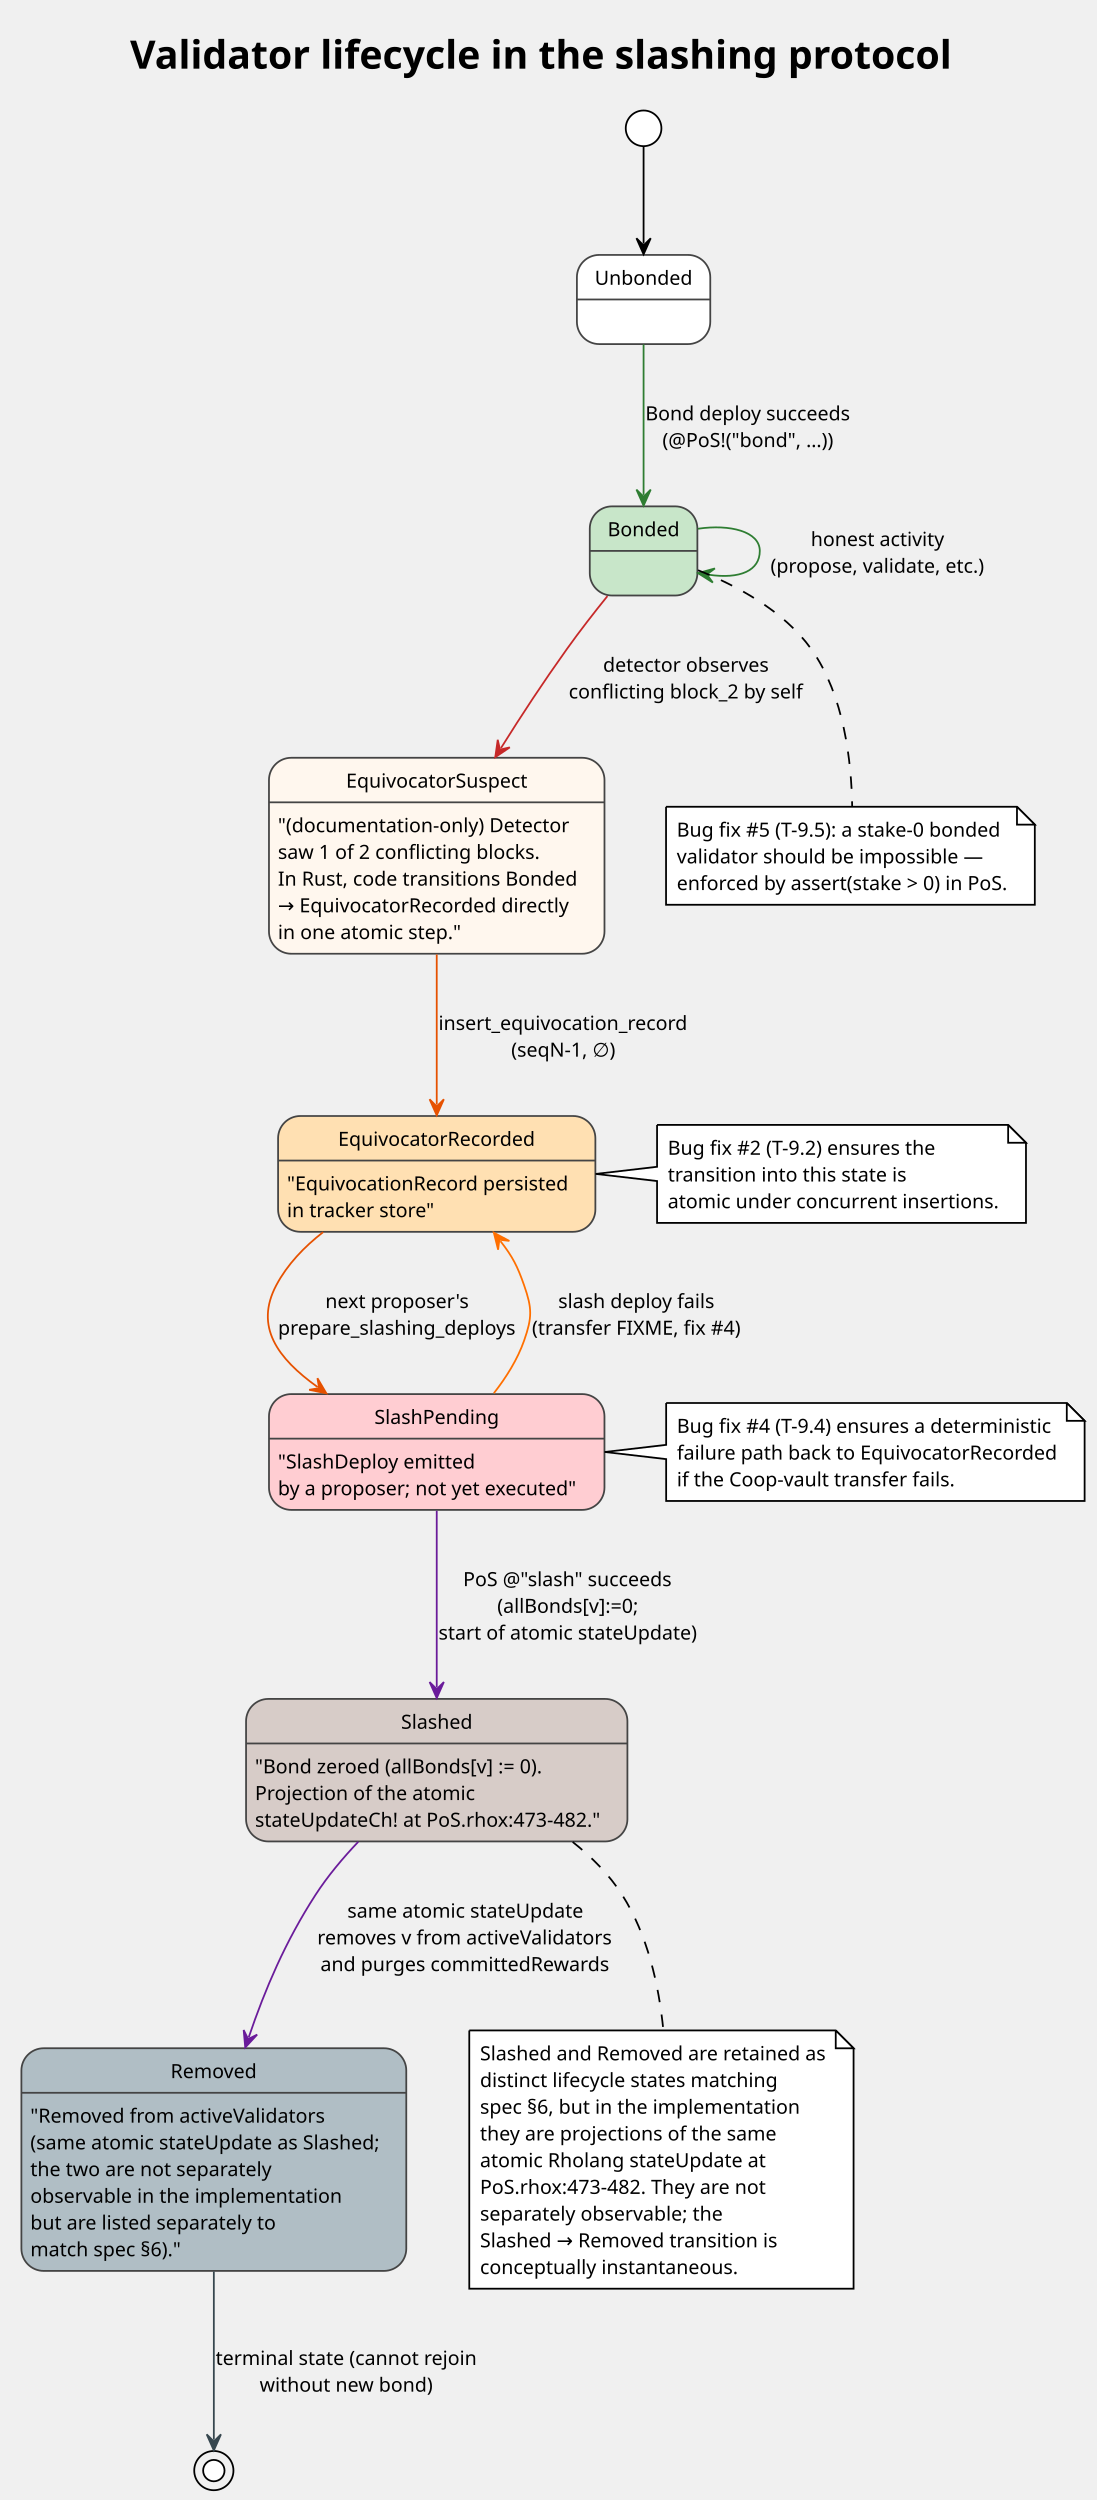
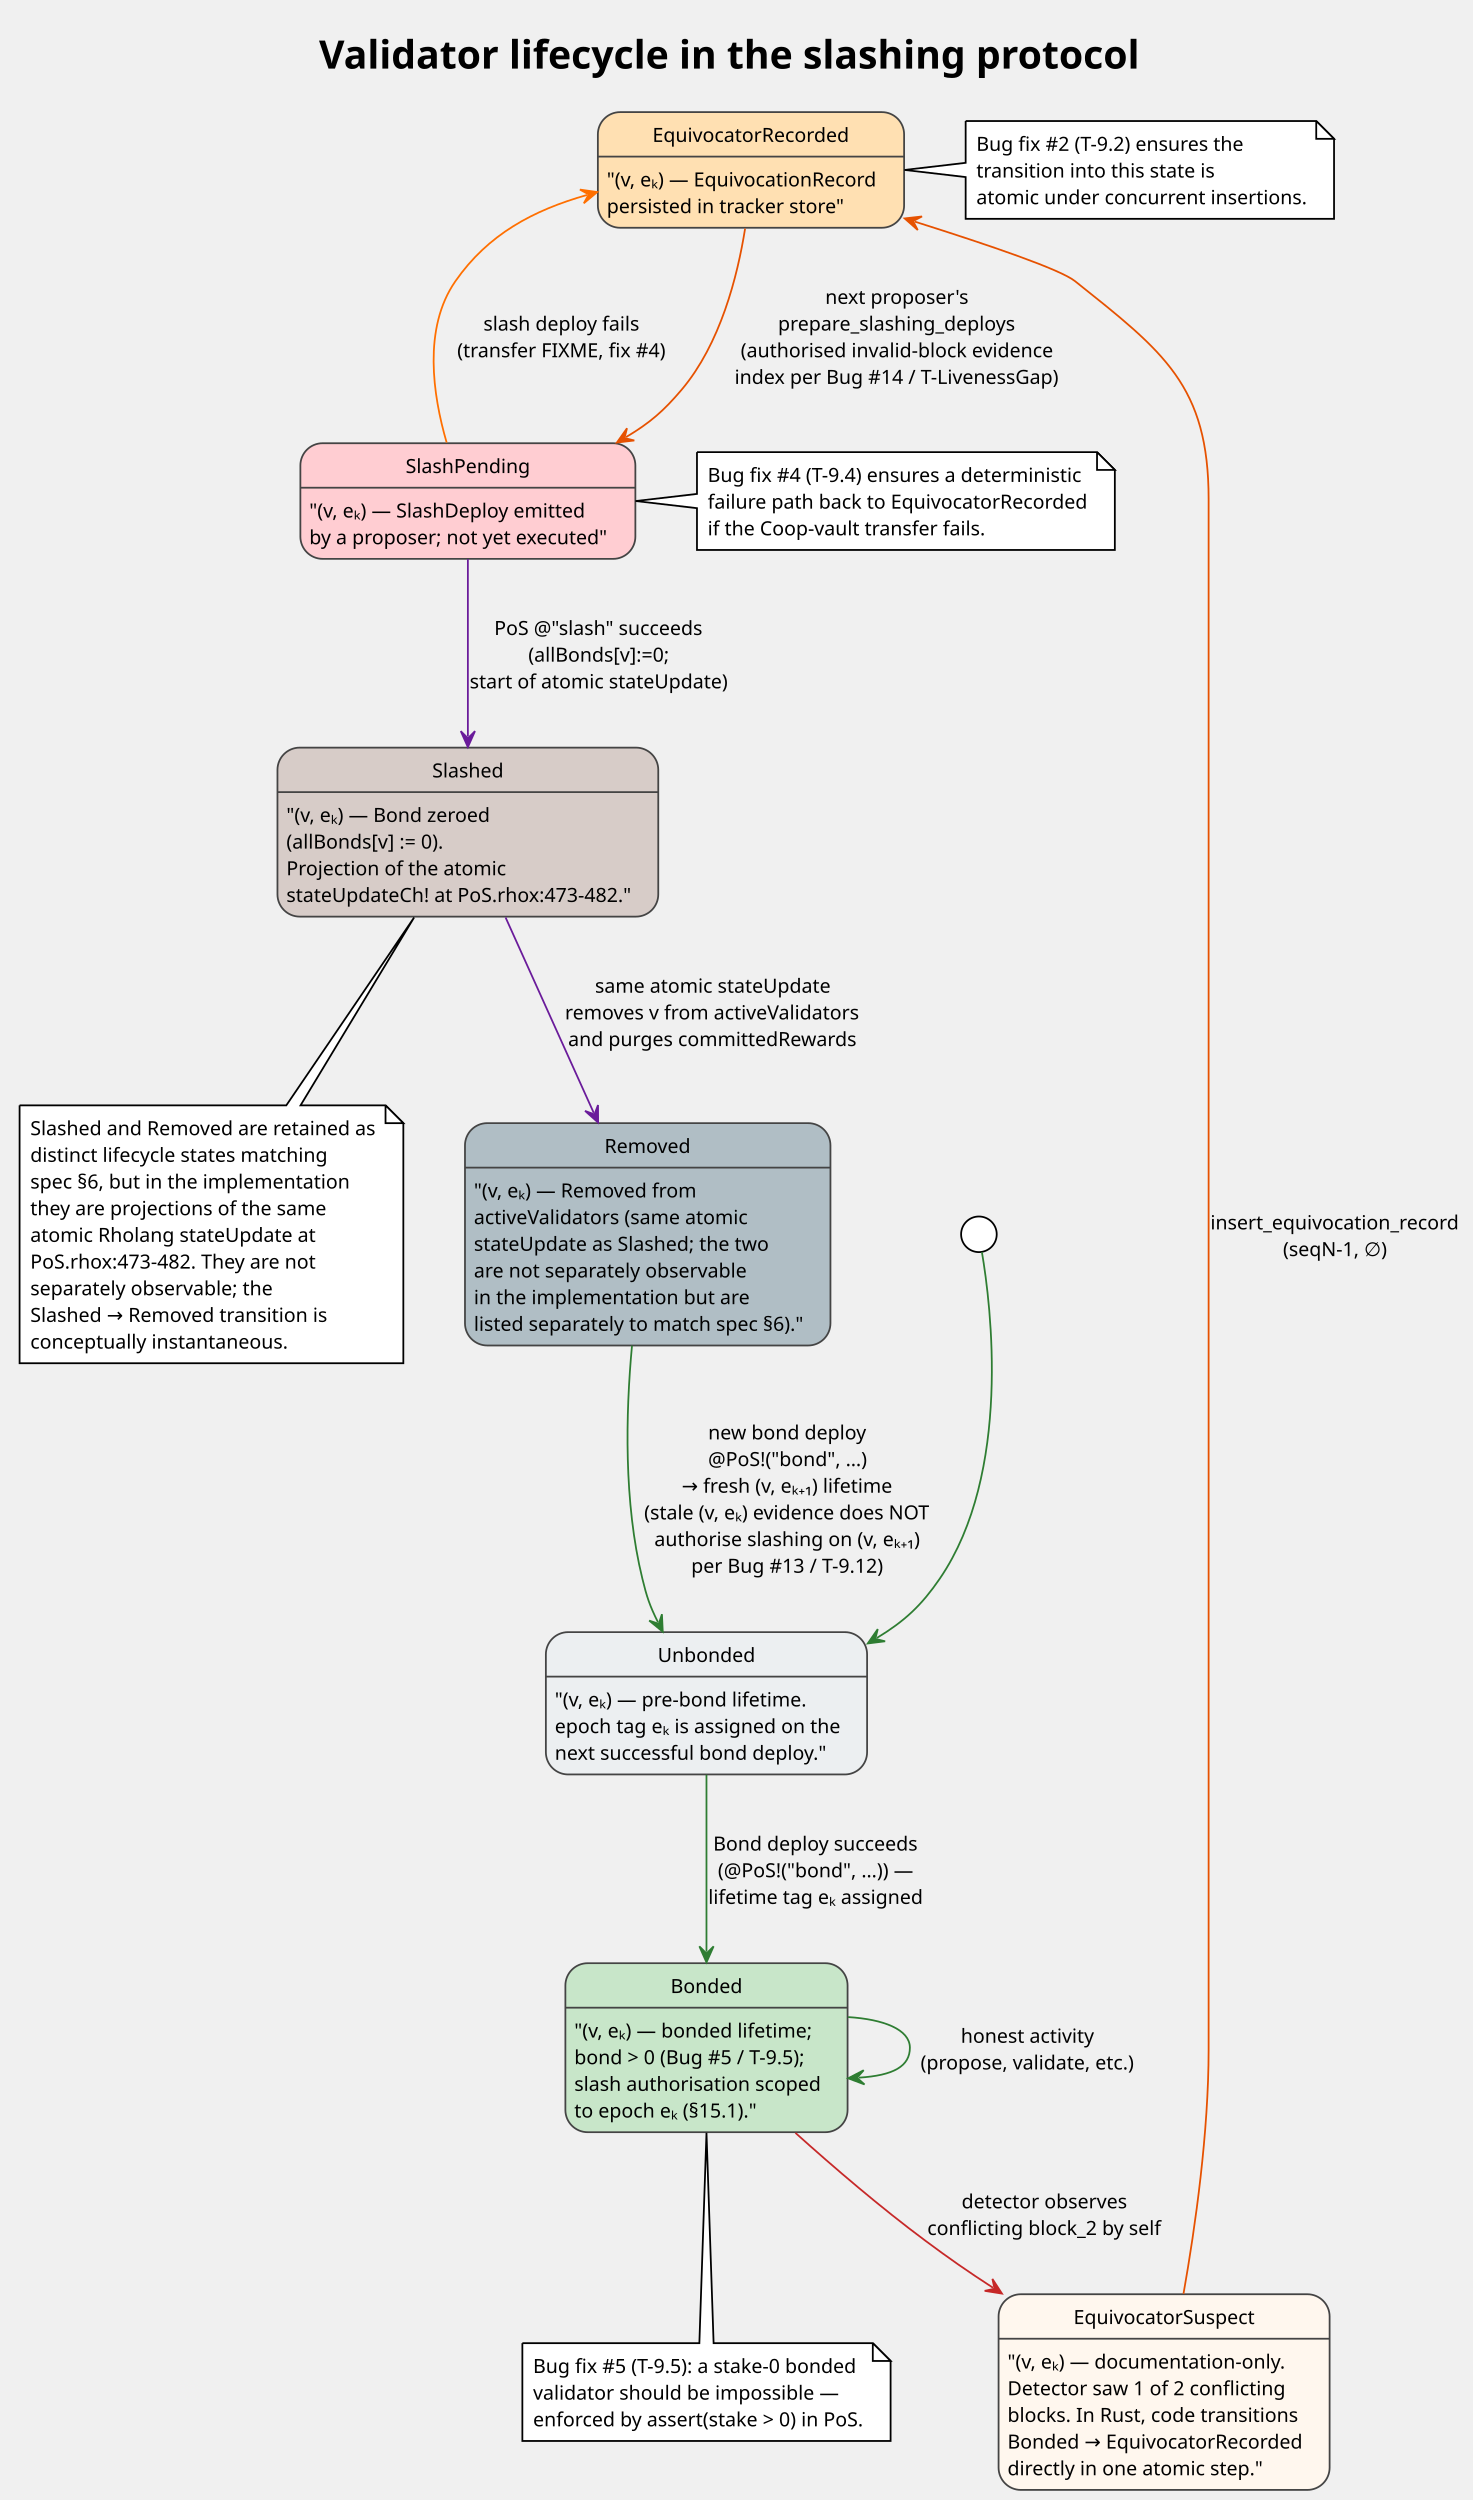
- <svg xmlns="http://www.w3.org/2000/svg" contentStyleType="text/css" data-diagram-type="STATE" height="1402px" preserveAspectRatio="none" style="width:615px;height:1402px;background:#FFFFFF;" version="1.1" viewBox="0 0 615 1402" width="615px" zoomAndPan="magnify">
+ <svg xmlns="http://www.w3.org/2000/svg" contentStyleType="text/css" data-diagram-type="STATE" height="1404px" preserveAspectRatio="none" style="width:827px;height:1404px;background:#FFFFFF;" version="1.1" viewBox="0 0 827 1404" width="827px" zoomAndPan="magnify">
  <defs />
  <g>
-     <g class="title" data-source-line="30">
-       <text fill="#000000" font-family="'sans-serif'" font-size="22" font-weight="bold" lengthAdjust="spacing" textLength="460.374" x="72.94" y="38.518">Validator lifecycle in the slashing protocol</text>
+     <g class="title" data-source-line="31">
+       <text fill="#000000" font-family="'sans-serif'" font-size="22" font-weight="bold" lengthAdjust="spacing" textLength="460.374" x="179.164" y="38.518">Validator lifecycle in the slashing protocol</text>
    </g>
    <g class="entity" data-qualified-name="Unbonded" id="ent0002">
-       <rect fill="#FFFFFF" height="50" rx="12.5" ry="12.5" style="stroke:#444444;stroke-width:1;" width="74.791" x="323.53" y="142.964" />
-       <line style="stroke:#444444;stroke-width:1;" x1="323.53" x2="398.321" y1="167.946" y2="167.946" />
-       <text fill="#000000" font-family="'sans-serif'" font-size="11" lengthAdjust="spacing" textLength="54.791" x="333.53" y="159.723">Unbonded</text>
+       <rect fill="#ECEFF1" height="79.928" rx="12.5" ry="12.5" style="stroke:#444444;stroke-width:1;" width="180.401" x="306.56" y="916.604" />
+       <line style="stroke:#444444;stroke-width:1;" x1="306.56" x2="486.961" y1="941.586" y2="941.586" />
+       <text fill="#000000" font-family="'sans-serif'" font-size="11" lengthAdjust="spacing" textLength="54.791" x="369.365" y="933.363">Unbonded</text>
+       <text fill="#000000" font-family="'sans-serif'" font-size="11" lengthAdjust="spacing" textLength="142.031" x="311.56" y="958.345">"(v, eₖ) — pre-bond lifetime.</text>
+       <text fill="#000000" font-family="'sans-serif'" font-size="11" lengthAdjust="spacing" textLength="160.401" x="311.56" y="973.327">epoch tag eₖ is assigned on the</text>
+       <text fill="#000000" font-family="'sans-serif'" font-size="11" lengthAdjust="spacing" textLength="153.416" x="311.56" y="988.309">next successful bond deploy."</text>
    </g>
    <g class="entity" data-qualified-name="Bonded" id="ent0003">
-       <rect fill="#C8E6C9" height="50" rx="12.5" ry="12.5" style="stroke:#444444;stroke-width:1;" width="60.337" x="330.75" y="283.964" />
-       <line style="stroke:#444444;stroke-width:1;" x1="330.75" x2="391.087" y1="308.946" y2="308.946" />
-       <text fill="#000000" font-family="'sans-serif'" font-size="11" lengthAdjust="spacing" textLength="40.337" x="340.75" y="300.723">Bonded</text>
+       <rect fill="#C8E6C9" height="94.909" rx="12.5" ry="12.5" style="stroke:#444444;stroke-width:1;" width="158.478" x="317.52" y="1102.534" />
+       <line style="stroke:#444444;stroke-width:1;" x1="317.52" x2="475.998" y1="1127.516" y2="1127.516" />
+       <text fill="#000000" font-family="'sans-serif'" font-size="11" lengthAdjust="spacing" textLength="40.337" x="376.591" y="1119.293">Bonded</text>
+       <text fill="#000000" font-family="'sans-serif'" font-size="11" lengthAdjust="spacing" textLength="133.946" x="322.52" y="1144.275">"(v, eₖ) — bonded lifetime;</text>
+       <text fill="#000000" font-family="'sans-serif'" font-size="11" lengthAdjust="spacing" textLength="129.667" x="322.52" y="1159.257">bond &gt; 0 (Bug #5 / T-9.5);</text>
+       <text fill="#000000" font-family="'sans-serif'" font-size="11" lengthAdjust="spacing" textLength="138.478" x="322.52" y="1174.239">slash authorisation scoped</text>
+       <text fill="#000000" font-family="'sans-serif'" font-size="11" lengthAdjust="spacing" textLength="102.431" x="322.52" y="1189.221">to epoch eₖ (§15.1)."</text>
    </g>
    <g class="entity" data-qualified-name="EquivocatorSuspect" id="ent0004">
-       <rect fill="#FFF7EE" height="109.891" rx="12.5" ry="12.5" style="stroke:#444444;stroke-width:1;" width="188.156" x="150.84" y="424.964" />
-       <line style="stroke:#444444;stroke-width:1;" x1="150.84" x2="338.996" y1="449.946" y2="449.946" />
-       <text fill="#000000" font-family="'sans-serif'" font-size="11" lengthAdjust="spacing" textLength="101.705" x="194.065" y="441.723">EquivocatorSuspect</text>
-       <text fill="#000000" font-family="'sans-serif'" font-size="11" lengthAdjust="spacing" textLength="163.437" x="155.84" y="466.705">"(documentation-only) Detector</text>
-       <text fill="#000000" font-family="'sans-serif'" font-size="11" lengthAdjust="spacing" textLength="146.882" x="155.84" y="481.687">saw 1 of 2 conflicting blocks.</text>
-       <text fill="#000000" font-family="'sans-serif'" font-size="11" lengthAdjust="spacing" textLength="168.156" x="155.84" y="496.669">In Rust, code transitions Bonded</text>
-       <text fill="#000000" font-family="'sans-serif'" font-size="11" lengthAdjust="spacing" textLength="163.623" x="155.84" y="511.651">→ EquivocatorRecorded directly</text>
-       <text fill="#000000" font-family="'sans-serif'" font-size="11" lengthAdjust="spacing" textLength="102.717" x="155.84" y="526.633">in one atomic step."</text>
+       <rect fill="#FFF7EE" height="109.891" rx="12.5" ry="12.5" style="stroke:#444444;stroke-width:1;" width="185.911" x="560.8" y="1288.444" />
+       <line style="stroke:#444444;stroke-width:1;" x1="560.8" x2="746.711" y1="1313.426" y2="1313.426" />
+       <text fill="#000000" font-family="'sans-serif'" font-size="11" lengthAdjust="spacing" textLength="101.705" x="602.903" y="1305.203">EquivocatorSuspect</text>
+       <text fill="#000000" font-family="'sans-serif'" font-size="11" lengthAdjust="spacing" textLength="156.804" x="565.8" y="1330.185">"(v, eₖ) — documentation-only.</text>
+       <text fill="#000000" font-family="'sans-serif'" font-size="11" lengthAdjust="spacing" textLength="156.111" x="565.8" y="1345.167">Detector saw 1 of 2 conflicting</text>
+       <text fill="#000000" font-family="'sans-serif'" font-size="11" lengthAdjust="spacing" textLength="163.448" x="565.8" y="1360.149">blocks. In Rust, code transitions</text>
+       <text fill="#000000" font-family="'sans-serif'" font-size="11" lengthAdjust="spacing" textLength="165.911" x="565.8" y="1375.131">Bonded → EquivocatorRecorded</text>
+       <text fill="#000000" font-family="'sans-serif'" font-size="11" lengthAdjust="spacing" textLength="143.626" x="565.8" y="1390.112">directly in one atomic step."</text>
    </g>
    <g class="entity" data-qualified-name="EquivocatorRecorded" id="ent0005">
-       <rect fill="#FFE0B2" height="64.946" rx="12.5" ry="12.5" style="stroke:#444444;stroke-width:1;" width="177.937" x="155.95" y="625.854" />
-       <line style="stroke:#444444;stroke-width:1;" x1="155.95" x2="333.887" y1="650.836" y2="650.836" />
-       <text fill="#000000" font-family="'sans-serif'" font-size="11" lengthAdjust="spacing" textLength="110.637" x="189.6" y="642.613">EquivocatorRecorded</text>
-       <text fill="#000000" font-family="'sans-serif'" font-size="11" lengthAdjust="spacing" textLength="157.937" x="160.95" y="667.595">"EquivocationRecord persisted</text>
-       <text fill="#000000" font-family="'sans-serif'" font-size="11" lengthAdjust="spacing" textLength="83.071" x="160.95" y="682.577">in tracker store"</text>
+       <rect fill="#FFE0B2" height="64.946" rx="12.5" ry="12.5" style="stroke:#444444;stroke-width:1;" width="171.986" x="335.76" y="62.964" />
+       <line style="stroke:#444444;stroke-width:1;" x1="335.76" x2="507.746" y1="87.946" y2="87.946" />
+       <text fill="#000000" font-family="'sans-serif'" font-size="11" lengthAdjust="spacing" textLength="110.637" x="366.434" y="79.723">EquivocatorRecorded</text>
+       <text fill="#000000" font-family="'sans-serif'" font-size="11" lengthAdjust="spacing" textLength="151.986" x="340.76" y="104.705">"(v, eₖ) — EquivocationRecord</text>
+       <text fill="#000000" font-family="'sans-serif'" font-size="11" lengthAdjust="spacing" textLength="133.759" x="340.76" y="119.687">persisted in tracker store"</text>
    </g>
    <g class="entity" data-qualified-name="SlashPending" id="ent0006">
-       <rect fill="#FFCDD2" height="64.946" rx="12.5" ry="12.5" style="stroke:#444444;stroke-width:1;" width="188.134" x="150.85" y="781.804" />
-       <line style="stroke:#444444;stroke-width:1;" x1="150.85" x2="338.984" y1="806.786" y2="806.786" />
-       <text fill="#000000" font-family="'sans-serif'" font-size="11" lengthAdjust="spacing" textLength="69.938" x="209.948" y="798.563">SlashPending</text>
-       <text fill="#000000" font-family="'sans-serif'" font-size="11" lengthAdjust="spacing" textLength="110.802" x="155.85" y="823.545">"SlashDeploy emitted</text>
-       <text fill="#000000" font-family="'sans-serif'" font-size="11" lengthAdjust="spacing" textLength="168.134" x="155.85" y="838.527">by a proposer; not yet executed"</text>
+       <rect fill="#FFCDD2" height="64.946" rx="12.5" ry="12.5" style="stroke:#444444;stroke-width:1;" width="188.134" x="168.69" y="248.914" />
+       <line style="stroke:#444444;stroke-width:1;" x1="168.69" x2="356.824" y1="273.896" y2="273.896" />
+       <text fill="#000000" font-family="'sans-serif'" font-size="11" lengthAdjust="spacing" textLength="69.938" x="227.788" y="265.673">SlashPending</text>
+       <text fill="#000000" font-family="'sans-serif'" font-size="11" lengthAdjust="spacing" textLength="155.539" x="173.69" y="290.655">"(v, eₖ) — SlashDeploy emitted</text>
+       <text fill="#000000" font-family="'sans-serif'" font-size="11" lengthAdjust="spacing" textLength="168.134" x="173.69" y="305.637">by a proposer; not yet executed"</text>
    </g>
    <g class="entity" data-qualified-name="Slashed" id="ent0007">
-       <rect fill="#D7CCC8" height="79.928" rx="12.5" ry="12.5" style="stroke:#444444;stroke-width:1;" width="213.863" x="137.99" y="952.754" />
-       <line style="stroke:#444444;stroke-width:1;" x1="137.99" x2="351.853" y1="977.736" y2="977.736" />
-       <text fill="#000000" font-family="'sans-serif'" font-size="11" lengthAdjust="spacing" textLength="40.084" x="224.879" y="969.513">Slashed</text>
-       <text fill="#000000" font-family="'sans-serif'" font-size="11" lengthAdjust="spacing" textLength="161.226" x="142.99" y="994.495">"Bond zeroed (allBonds[v] := 0).</text>
-       <text fill="#000000" font-family="'sans-serif'" font-size="11" lengthAdjust="spacing" textLength="123.628" x="142.99" y="1009.477">Projection of the atomic</text>
-       <text fill="#000000" font-family="'sans-serif'" font-size="11" lengthAdjust="spacing" textLength="193.863" x="142.99" y="1024.459">stateUpdateCh! at PoS.rhox:473-482."</text>
+       <rect fill="#D7CCC8" height="94.909" rx="12.5" ry="12.5" style="stroke:#444444;stroke-width:1;" width="213.863" x="155.82" y="419.864" />
+       <line style="stroke:#444444;stroke-width:1;" x1="155.82" x2="369.683" y1="444.846" y2="444.846" />
+       <text fill="#000000" font-family="'sans-serif'" font-size="11" lengthAdjust="spacing" textLength="40.084" x="242.709" y="436.623">Slashed</text>
+       <text fill="#000000" font-family="'sans-serif'" font-size="11" lengthAdjust="spacing" textLength="114.993" x="160.82" y="461.605">"(v, eₖ) — Bond zeroed</text>
+       <text fill="#000000" font-family="'sans-serif'" font-size="11" lengthAdjust="spacing" textLength="88.109" x="160.82" y="476.587">(allBonds[v] := 0).</text>
+       <text fill="#000000" font-family="'sans-serif'" font-size="11" lengthAdjust="spacing" textLength="123.628" x="160.82" y="491.569">Projection of the atomic</text>
+       <text fill="#000000" font-family="'sans-serif'" font-size="11" lengthAdjust="spacing" textLength="193.863" x="160.82" y="506.551">stateUpdateCh! at PoS.rhox:473-482."</text>
    </g>
    <g class="entity" data-qualified-name="Removed" id="ent0008">
-       <rect fill="#B0BEC5" height="124.873" rx="12.5" ry="12.5" style="stroke:#444444;stroke-width:1;" width="215.843" x="12" y="1148.654" />
-       <line style="stroke:#444444;stroke-width:1;" x1="12" x2="227.843" y1="1173.636" y2="1173.636" />
-       <text fill="#000000" font-family="'sans-serif'" font-size="11" lengthAdjust="spacing" textLength="48.543" x="95.65" y="1165.413">Removed</text>
-       <text fill="#000000" font-family="'sans-serif'" font-size="11" lengthAdjust="spacing" textLength="165.89" x="17" y="1190.395">"Removed from activeValidators</text>
-       <text fill="#000000" font-family="'sans-serif'" font-size="11" lengthAdjust="spacing" textLength="195.843" x="17" y="1205.377">(same atomic stateUpdate as Slashed;</text>
-       <text fill="#000000" font-family="'sans-serif'" font-size="11" lengthAdjust="spacing" textLength="135.772" x="17" y="1220.359">the two are not separately</text>
-       <text fill="#000000" font-family="'sans-serif'" font-size="11" lengthAdjust="spacing" textLength="174.811" x="17" y="1235.341">observable in the implementation</text>
-       <text fill="#000000" font-family="'sans-serif'" font-size="11" lengthAdjust="spacing" textLength="138.148" x="17" y="1250.322">but are listed separately to</text>
-       <text fill="#000000" font-family="'sans-serif'" font-size="11" lengthAdjust="spacing" textLength="84.413" x="17" y="1265.304">match spec §6)."</text>
+       <rect fill="#B0BEC5" height="124.873" rx="12.5" ry="12.5" style="stroke:#444444;stroke-width:1;" width="205.25" x="261.13" y="630.754" />
+       <line style="stroke:#444444;stroke-width:1;" x1="261.13" x2="466.38" y1="655.736" y2="655.736" />
+       <text fill="#000000" font-family="'sans-serif'" font-size="11" lengthAdjust="spacing" textLength="48.543" x="339.483" y="647.513">Removed</text>
+       <text fill="#000000" font-family="'sans-serif'" font-size="11" lengthAdjust="spacing" textLength="125.894" x="266.13" y="672.495">"(v, eₖ) — Removed from</text>
+       <text fill="#000000" font-family="'sans-serif'" font-size="11" lengthAdjust="spacing" textLength="154.021" x="266.13" y="687.477">activeValidators (same atomic</text>
+       <text fill="#000000" font-family="'sans-serif'" font-size="11" lengthAdjust="spacing" textLength="165.659" x="266.13" y="702.459">stateUpdate as Slashed; the two</text>
+       <text fill="#000000" font-family="'sans-serif'" font-size="11" lengthAdjust="spacing" textLength="153.669" x="266.13" y="717.441">are not separately observable</text>
+       <text fill="#000000" font-family="'sans-serif'" font-size="11" lengthAdjust="spacing" textLength="155.121" x="266.13" y="732.423">in the implementation but are</text>
+       <text fill="#000000" font-family="'sans-serif'" font-size="11" lengthAdjust="spacing" textLength="185.25" x="266.13" y="747.404">listed separately to match spec §6)."</text>
    </g>
-     <g class="start_entity" data-qualified-name=".start." data-source-line="40" id="ent0002">
-       <ellipse cx="360.92" cy="71.964" fill="#FFFFFF" rx="10" ry="10" style="stroke:#000000;stroke-width:1;" />
+     <g class="start_entity" data-qualified-name=".start." data-source-line="41" id="ent0002">
+       <ellipse cx="549.76" cy="693.184" fill="#FFFFFF" rx="10" ry="10" style="stroke:#000000;stroke-width:1;" />
    </g>
-     <g class="end_entity" data-qualified-name=".end." data-source-line="62" id="ent0012">
-       <ellipse cx="119.92" cy="1385.514" fill="none" rx="11" ry="11" style="stroke:#000000;stroke-width:1;" />
-       <ellipse cx="119.92" cy="1385.514" fill="#FFFFFF" rx="6" ry="6" style="stroke:#000000;stroke-width:1;" />
+     <g class="entity" data-qualified-name="GMN2" data-source-line="67" id="ent0003">
+       <path d="M542.31,67.964 L542.31,91.444 L507.94,95.444 L542.31,99.444 L542.31,122.91 A0,0 0 0 0 542.31,122.91 L749.198,122.91 A0,0 0 0 0 749.198,122.91 L749.198,77.964 L739.198,67.964 L542.31,67.964 A0,0 0 0 0 542.31,67.964" fill="#FFFFFF" style="stroke:#000000;stroke-width:1;" />
+       <path d="M739.198,67.964 L739.198,77.964 L749.198,77.964 L739.198,67.964" fill="#FFFFFF" style="stroke:#000000;stroke-width:1;" />
+       <text fill="#000000" font-family="'sans-serif'" font-size="11" lengthAdjust="spacing" textLength="150.699" x="548.31" y="84.723">Bug fix #2 (T-9.2) ensures the</text>
+       <text fill="#000000" font-family="'sans-serif'" font-size="11" lengthAdjust="spacing" textLength="134.122" x="548.31" y="99.705">transition into this state is</text>
+       <text fill="#000000" font-family="'sans-serif'" font-size="11" lengthAdjust="spacing" textLength="185.888" x="548.31" y="114.687">atomic under concurrent insertions.</text>
    </g>
-     <g class="entity" data-qualified-name="GMN2" data-source-line="65" id="ent0003">
-       <path d="M368.48,630.854 L368.48,654.334 L334.04,658.334 L368.48,662.334 L368.48,685.8 A0,0 0 0 0 368.48,685.8 L575.368,685.8 A0,0 0 0 0 575.368,685.8 L575.368,640.854 L565.368,630.854 L368.48,630.854 A0,0 0 0 0 368.48,630.854" fill="#FFFFFF" style="stroke:#000000;stroke-width:1;" />
-       <path d="M565.368,630.854 L565.368,640.854 L575.368,640.854 L565.368,630.854" fill="#FFFFFF" style="stroke:#000000;stroke-width:1;" />
-       <text fill="#000000" font-family="'sans-serif'" font-size="11" lengthAdjust="spacing" textLength="150.699" x="374.48" y="647.613">Bug fix #2 (T-9.2) ensures the</text>
-       <text fill="#000000" font-family="'sans-serif'" font-size="11" lengthAdjust="spacing" textLength="134.122" x="374.48" y="662.595">transition into this state is</text>
-       <text fill="#000000" font-family="'sans-serif'" font-size="11" lengthAdjust="spacing" textLength="185.888" x="374.48" y="677.577">atomic under concurrent insertions.</text>
+     <g class="entity" data-qualified-name="GMN5" data-source-line="73" id="ent0006">
+       <path d="M391.42,253.914 L391.42,277.384 L356.93,281.384 L391.42,285.384 L391.42,308.86 A0,0 0 0 0 391.42,308.86 L626.093,308.86 A0,0 0 0 0 626.093,308.86 L626.093,263.914 L616.093,253.914 L391.42,253.914 A0,0 0 0 0 391.42,253.914" fill="#FFFFFF" style="stroke:#000000;stroke-width:1;" />
+       <path d="M616.093,253.914 L616.093,263.914 L626.093,263.914 L616.093,253.914" fill="#FFFFFF" style="stroke:#000000;stroke-width:1;" />
+       <text fill="#000000" font-family="'sans-serif'" font-size="11" lengthAdjust="spacing" textLength="210.56" x="397.42" y="270.673">Bug fix #4 (T-9.4) ensures a deterministic</text>
+       <text fill="#000000" font-family="'sans-serif'" font-size="11" lengthAdjust="spacing" textLength="213.673" x="397.42" y="285.655">failure path back to EquivocatorRecorded</text>
+       <text fill="#000000" font-family="'sans-serif'" font-size="11" lengthAdjust="spacing" textLength="156.1" x="397.42" y="300.637">if the Coop-vault transfer fails.</text>
    </g>
-     <g class="entity" data-qualified-name="GMN5" data-source-line="71" id="ent0006">
-       <path d="M373.58,786.804 L373.58,810.274 L339.09,814.274 L373.58,818.274 L373.58,841.75 A0,0 0 0 0 373.58,841.75 L608.254,841.75 A0,0 0 0 0 608.254,841.75 L608.254,796.804 L598.254,786.804 L373.58,786.804 A0,0 0 0 0 373.58,786.804" fill="#FFFFFF" style="stroke:#000000;stroke-width:1;" />
-       <path d="M598.254,786.804 L598.254,796.804 L608.254,796.804 L598.254,786.804" fill="#FFFFFF" style="stroke:#000000;stroke-width:1;" />
-       <text fill="#000000" font-family="'sans-serif'" font-size="11" lengthAdjust="spacing" textLength="210.56" x="379.58" y="803.563">Bug fix #4 (T-9.4) ensures a deterministic</text>
-       <text fill="#000000" font-family="'sans-serif'" font-size="11" lengthAdjust="spacing" textLength="213.673" x="379.58" y="818.545">failure path back to EquivocatorRecorded</text>
-       <text fill="#000000" font-family="'sans-serif'" font-size="11" lengthAdjust="spacing" textLength="156.1" x="379.58" y="833.527">if the Coop-vault transfer fails.</text>
+     <g class="entity" data-qualified-name="GMN8" data-source-line="79" id="ent0009">
+       <path d="M293.36,1315.914 L293.36,1370.86 A0,0 0 0 0 293.36,1370.86 L500.16,1370.86 A0,0 0 0 0 500.16,1370.86 L500.16,1325.914 L490.16,1315.914 L400.76,1315.914 L396.76,1197.814 L392.76,1315.914 L293.36,1315.914 A0,0 0 0 0 293.36,1315.914" fill="#FFFFFF" style="stroke:#000000;stroke-width:1;" />
+       <path d="M490.16,1315.914 L490.16,1325.914 L500.16,1325.914 L490.16,1315.914" fill="#FFFFFF" style="stroke:#000000;stroke-width:1;" />
+       <text fill="#000000" font-family="'sans-serif'" font-size="11" lengthAdjust="spacing" textLength="181.895" x="299.36" y="1332.673">Bug fix #5 (T-9.5): a stake-0 bonded</text>
+       <text fill="#000000" font-family="'sans-serif'" font-size="11" lengthAdjust="spacing" textLength="171.797" x="299.36" y="1347.655">validator should be impossible —</text>
+       <text fill="#000000" font-family="'sans-serif'" font-size="11" lengthAdjust="spacing" textLength="185.8" x="299.36" y="1362.637">enforced by assert(stake &gt; 0) in PoS.</text>
    </g>
-     <g class="entity" data-qualified-name="GMN8" data-source-line="77" id="ent0009">
-       <path d="M373.52,452.444 L373.52,507.39 L580.32,507.39 L580.32,462.444 L570.32,452.444 L373.52,452.444" fill="#FFFFFF" style="stroke:#000000;stroke-width:1;" />
-       <path d="M570.32,452.444 L570.32,462.444 L580.32,462.444 L570.32,452.444" fill="#FFFFFF" style="stroke:#000000;stroke-width:1;" />
-       <text fill="#000000" font-family="'sans-serif'" font-size="11" lengthAdjust="spacing" textLength="181.895" x="379.52" y="469.203">Bug fix #5 (T-9.5): a stake-0 bonded</text>
-       <text fill="#000000" font-family="'sans-serif'" font-size="11" lengthAdjust="spacing" textLength="171.797" x="379.52" y="484.185">validator should be impossible —</text>
-       <text fill="#000000" font-family="'sans-serif'" font-size="11" lengthAdjust="spacing" textLength="185.8" x="379.52" y="499.167">enforced by assert(stake &gt; 0) in PoS.</text>
+     <g class="entity" data-qualified-name="GMN11" data-source-line="85" id="ent0012">
+       <path d="M11,620.764 L11,765.601 A0,0 0 0 0 11,765.601 L226.512,765.601 A0,0 0 0 0 226.512,765.601 L226.512,630.764 L216.512,620.764 L168.79,620.764 L232.57,515.244 L160.79,620.764 L11,620.764 A0,0 0 0 0 11,620.764" fill="#FFFFFF" style="stroke:#000000;stroke-width:1;" />
+       <path d="M216.512,620.764 L216.512,630.764 L226.512,630.764 L216.512,620.764" fill="#FFFFFF" style="stroke:#000000;stroke-width:1;" />
+       <text fill="#000000" font-family="'sans-serif'" font-size="11" lengthAdjust="spacing" textLength="194.512" x="17" y="637.523">Slashed and Removed are retained as</text>
+       <text fill="#000000" font-family="'sans-serif'" font-size="11" lengthAdjust="spacing" textLength="166.946" x="17" y="652.505">distinct lifecycle states matching</text>
+       <text fill="#000000" font-family="'sans-serif'" font-size="11" lengthAdjust="spacing" textLength="179.464" x="17" y="667.487">spec §6, but in the implementation</text>
+       <text fill="#000000" font-family="'sans-serif'" font-size="11" lengthAdjust="spacing" textLength="166.957" x="17" y="682.469">they are projections of the same</text>
+       <text fill="#000000" font-family="'sans-serif'" font-size="11" lengthAdjust="spacing" textLength="160.291" x="17" y="697.451">atomic Rholang stateUpdate at</text>
+       <text fill="#000000" font-family="'sans-serif'" font-size="11" lengthAdjust="spacing" textLength="160.951" x="17" y="712.433">PoS.rhox:473-482. They are not</text>
+       <text fill="#000000" font-family="'sans-serif'" font-size="11" lengthAdjust="spacing" textLength="136.388" x="17" y="727.414">separately observable; the</text>
+       <text fill="#000000" font-family="'sans-serif'" font-size="11" lengthAdjust="spacing" textLength="167.242" x="17" y="742.396">Slashed → Removed transition is</text>
+       <text fill="#000000" font-family="'sans-serif'" font-size="11" lengthAdjust="spacing" textLength="144.726" x="17" y="757.378">conceptually instantaneous.</text>
    </g>
-     <g class="entity" data-qualified-name="GMN11" data-source-line="83" id="ent0012">
-       <path d="M263.17,1138.674 L263.17,1283.511 L478.682,1283.511 L478.682,1148.674 L468.682,1138.674 L263.17,1138.674" fill="#FFFFFF" style="stroke:#000000;stroke-width:1;" />
-       <path d="M468.682,1138.674 L468.682,1148.674 L478.682,1148.674 L468.682,1138.674" fill="#FFFFFF" style="stroke:#000000;stroke-width:1;" />
-       <text fill="#000000" font-family="'sans-serif'" font-size="11" lengthAdjust="spacing" textLength="194.512" x="269.17" y="1155.433">Slashed and Removed are retained as</text>
-       <text fill="#000000" font-family="'sans-serif'" font-size="11" lengthAdjust="spacing" textLength="166.946" x="269.17" y="1170.415">distinct lifecycle states matching</text>
-       <text fill="#000000" font-family="'sans-serif'" font-size="11" lengthAdjust="spacing" textLength="179.464" x="269.17" y="1185.397">spec §6, but in the implementation</text>
-       <text fill="#000000" font-family="'sans-serif'" font-size="11" lengthAdjust="spacing" textLength="166.957" x="269.17" y="1200.379">they are projections of the same</text>
-       <text fill="#000000" font-family="'sans-serif'" font-size="11" lengthAdjust="spacing" textLength="160.291" x="269.17" y="1215.361">atomic Rholang stateUpdate at</text>
-       <text fill="#000000" font-family="'sans-serif'" font-size="11" lengthAdjust="spacing" textLength="160.951" x="269.17" y="1230.342">PoS.rhox:473-482. They are not</text>
-       <text fill="#000000" font-family="'sans-serif'" font-size="11" lengthAdjust="spacing" textLength="136.388" x="269.17" y="1245.324">separately observable; the</text>
-       <text fill="#000000" font-family="'sans-serif'" font-size="11" lengthAdjust="spacing" textLength="167.242" x="269.17" y="1260.306">Slashed → Removed transition is</text>
-       <text fill="#000000" font-family="'sans-serif'" font-size="11" lengthAdjust="spacing" textLength="144.726" x="269.17" y="1275.288">conceptually instantaneous.</text>
+     <g class="link" data-entity-1="ent0002" data-entity-2="ent0002" data-link-type="dependency" data-source-line="41" id="lnk3">
+       <path d="M551.45,703.234 C556.46,732.664 568.39,827.224 527.76,886.604 C517.52,901.564 508.126,910.402 492.446,919.872" fill="none" id="*start*-to-Unbonded" style="stroke:#2E7D32;stroke-width:1;" />
+       <polygon fill="#2E7D32" points="487.31,922.974,497.082,921.745,491.59,920.389,492.946,914.897,487.31,922.974" style="stroke:#2E7D32;stroke-width:1;" />
    </g>
-     <g class="link" data-entity-1="ent0002" data-entity-2="ent0002" data-link-type="dependency" data-source-line="40" id="lnk3">
-       <path d="M360.92,82.324 C360.92,96.254 360.92,116.924 360.92,136.614" fill="none" id="*start*-to-Unbonded" style="stroke:#000000;stroke-width:1;" />
-       <polygon fill="#000000" points="360.92,142.614,364.92,133.614,360.92,137.614,356.92,133.614,360.92,142.614" style="stroke:#000000;stroke-width:1;" />
+     <g class="link" data-entity-1="ent0002" data-entity-2="ent0003" data-link-type="dependency" data-source-line="51" id="lnk4">
+       <path d="M396.76,996.764 C396.76,1027.284 396.76,1063.744 396.76,1096.064" fill="none" id="Unbonded-to-Bonded" style="stroke:#2E7D32;stroke-width:1;" />
+       <polygon fill="#2E7D32" points="396.76,1102.064,400.76,1093.064,396.76,1097.064,392.76,1093.064,396.76,1102.064" style="stroke:#2E7D32;stroke-width:1;" />
+       <text fill="#000000" font-family="'sans-serif'" font-size="11" lengthAdjust="spacing" textLength="114.993" x="400.538" y="1039.293">Bond deploy succeeds</text>
+       <text fill="#000000" font-family="'sans-serif'" font-size="11" lengthAdjust="spacing" textLength="109.724" x="403.172" y="1054.275">(@PoS!("bond", …)) —</text>
+       <text fill="#000000" font-family="'sans-serif'" font-size="11" lengthAdjust="spacing" textLength="120.548" x="397.76" y="1069.257">lifetime tag eₖ assigned</text>
    </g>
-     <g class="link" data-entity-1="ent0002" data-entity-2="ent0003" data-link-type="dependency" data-source-line="50" id="lnk4">
-       <path d="M360.92,193.174 C360.92,218.534 360.92,252.134 360.92,277.564" fill="none" id="Unbonded-to-Bonded" style="stroke:#2E7D32;stroke-width:1;" />
-       <polygon fill="#2E7D32" points="360.92,283.564,364.92,274.564,360.92,278.564,356.92,274.564,360.92,283.564" style="stroke:#2E7D32;stroke-width:1;" />
-       <text fill="#000000" font-family="'sans-serif'" font-size="11" lengthAdjust="spacing" textLength="114.993" x="361.92" y="235.723">Bond deploy succeeds</text>
-       <text fill="#000000" font-family="'sans-serif'" font-size="11" lengthAdjust="spacing" textLength="95.864" x="371.484" y="250.705">(@PoS!("bond", …))</text>
+     <g class="link" data-entity-1="ent0003" data-entity-2="ent0003" data-link-type="dependency" data-source-line="53" id="lnk5">
+       <path d="M476.3,1132.794 C496.16,1134.004 510.99,1139.734 510.99,1149.984 C510.99,1160.244 502.149,1165.612 482.289,1166.812" fill="none" id="Bonded-to-Bonded" style="stroke:#2E7D32;stroke-width:1;" />
+       <polygon fill="#2E7D32" points="476.3,1167.174,485.525,1170.624,481.291,1166.872,485.042,1162.639,476.3,1167.174" style="stroke:#2E7D32;stroke-width:1;" />
+       <text fill="#000000" font-family="'sans-serif'" font-size="11" lengthAdjust="spacing" textLength="74.822" x="539.589" y="1147.243">honest activity</text>
+       <text fill="#000000" font-family="'sans-serif'" font-size="11" lengthAdjust="spacing" textLength="120.02" x="516.99" y="1162.225">(propose, validate, etc.)</text>
    </g>
-     <g class="link" data-entity-1="ent0003" data-entity-2="ent0003" data-link-type="dependency" data-source-line="51" id="lnk5">
-       <path d="M391.43,296.524 C409.33,293.874 426.09,298.024 426.09,308.964 C426.09,319.914 415.265,324.943 397.365,322.293" fill="none" id="Bonded-to-Bonded" style="stroke:#2E7D32;stroke-width:1;" />
-       <polygon fill="#2E7D32" points="391.43,321.414,399.747,326.689,396.376,322.146,400.919,318.775,391.43,321.414" style="stroke:#2E7D32;stroke-width:1;" />
-       <text fill="#000000" font-family="'sans-serif'" font-size="11" lengthAdjust="spacing" textLength="74.822" x="454.689" y="306.223">honest activity</text>
-       <text fill="#000000" font-family="'sans-serif'" font-size="11" lengthAdjust="spacing" textLength="120.02" x="432.09" y="321.205">(propose, validate, etc.)</text>
+     <g class="link" data-entity-1="ent0003" data-entity-2="ent0004" data-link-type="dependency" data-source-line="55" id="lnk6">
+       <path d="M446.71,1197.824 C468.49,1217.394 494.72,1239.844 519.76,1258.444 C533.31,1268.514 543.048,1275.316 557.678,1284.816" fill="none" id="Bonded-to-EquivocatorSuspect" style="stroke:#C62828;stroke-width:1;" />
+       <polygon fill="#C62828" points="562.71,1288.084,557.34,1279.828,558.516,1285.361,552.983,1286.537,562.71,1288.084" style="stroke:#C62828;stroke-width:1;" />
+       <text fill="#000000" font-family="'sans-serif'" font-size="11" lengthAdjust="spacing" textLength="92.949" x="540.026" y="1240.203">detector observes</text>
+       <text fill="#000000" font-family="'sans-serif'" font-size="11" lengthAdjust="spacing" textLength="131.482" x="520.76" y="1255.185">conflicting block_2 by self</text>
    </g>
-     <g class="link" data-entity-1="ent0003" data-entity-2="ent0004" data-link-type="dependency" data-source-line="53" id="lnk6">
-       <path d="M340.66,334.274 C333.28,343.414 325.02,354.014 317.92,363.964 C304.13,383.314 293.106,400.1 280.926,419.54" fill="none" id="Bonded-to-EquivocatorSuspect" style="stroke:#C62828;stroke-width:1;" />
-       <polygon fill="#C62828" points="277.74,424.624,285.908,419.121,280.395,420.387,279.129,414.874,277.74,424.624" style="stroke:#C62828;stroke-width:1;" />
-       <text fill="#000000" font-family="'sans-serif'" font-size="11" lengthAdjust="spacing" textLength="92.949" x="338.186" y="376.723">detector observes</text>
-       <text fill="#000000" font-family="'sans-serif'" font-size="11" lengthAdjust="spacing" textLength="131.482" x="318.92" y="391.705">conflicting block_2 by self</text>
+     <g class="link" data-entity-1="ent0004" data-entity-2="ent0005" data-link-type="dependency" data-source-line="56" id="lnk7">
+       <path d="M664.65,1288.184 C671.39,1249.994 678.76,1197.564 678.76,1150.984 C678.76,280.384 678.76,280.384 678.76,280.384 C678.76,216.554 653.65,197.724 603.76,157.914 C595.51,151.334 556.701,138.053 513.751,124.473" fill="none" id="EquivocatorSuspect-to-EquivocatorRecorded" style="stroke:#E65100;stroke-width:1;" />
+       <polygon fill="#E65100" points="508.03,122.664,515.405,129.191,512.797,124.171,517.817,121.563,508.03,122.664" style="stroke:#E65100;stroke-width:1;" />
+       <text fill="#000000" font-family="'sans-serif'" font-size="11" lengthAdjust="spacing" textLength="139.941" x="679.76" y="690.443">insert_equivocation_record</text>
+       <text fill="#000000" font-family="'sans-serif'" font-size="11" lengthAdjust="spacing" textLength="58.422" x="720.52" y="705.425">(seqN-1, ∅)</text>
    </g>
-     <g class="link" data-entity-1="ent0004" data-entity-2="ent0005" data-link-type="dependency" data-source-line="54" id="lnk7">
-       <path d="M244.92,535.284 C244.92,564.844 244.92,594.384 244.92,619.474" fill="none" id="EquivocatorSuspect-to-EquivocatorRecorded" style="stroke:#E65100;stroke-width:1;" />
-       <polygon fill="#E65100" points="244.92,625.474,248.92,616.474,244.92,620.474,240.92,616.474,244.92,625.474" style="stroke:#E65100;stroke-width:1;" />
-       <text fill="#000000" font-family="'sans-serif'" font-size="11" lengthAdjust="spacing" textLength="139.941" x="245.92" y="577.613">insert_equivocation_record</text>
-       <text fill="#000000" font-family="'sans-serif'" font-size="11" lengthAdjust="spacing" textLength="58.422" x="286.68" y="592.595">(seqN-1, ∅)</text>
+     <g class="link" data-entity-1="ent0005" data-entity-2="ent0006" data-link-type="dependency" data-source-line="58" id="lnk8">
+       <path d="M418.45,128.374 C414.19,155.214 404.54,193.204 382.76,218.914 C372.77,230.704 365.115,237.424 351.595,245.475" fill="none" id="EquivocatorRecorded-to-SlashPending" style="stroke:#E65100;stroke-width:1;" />
+       <polygon fill="#E65100" points="346.44,248.544,356.219,247.377,350.736,245.986,352.127,240.503,346.44,248.544" style="stroke:#E65100;stroke-width:1;" />
+       <text fill="#000000" font-family="'sans-serif'" font-size="11" lengthAdjust="spacing" textLength="80.794" x="463.436" y="170.673">next proposer's</text>
+       <text fill="#000000" font-family="'sans-serif'" font-size="11" lengthAdjust="spacing" textLength="133.814" x="436.926" y="185.655">prepare_slashing_deploys</text>
+       <text fill="#000000" font-family="'sans-serif'" font-size="11" lengthAdjust="spacing" textLength="175.702" x="415.982" y="200.637">(authorised invalid-block evidence</text>
+       <text fill="#000000" font-family="'sans-serif'" font-size="11" lengthAdjust="spacing" textLength="182.566" x="412.55" y="215.619">index per Bug #14 / T-LivenessGap)</text>
    </g>
-     <g class="link" data-entity-1="ent0005" data-entity-2="ent0006" data-link-type="dependency" data-source-line="56" id="lnk8">
-       <path d="M181.22,690.974 C170.64,699.184 161.11,709.094 154.92,720.804 C142.74,743.884 155.401,761.611 178.141,777.891" fill="none" id="EquivocatorRecorded-to-SlashPending" style="stroke:#E65100;stroke-width:1;" />
-       <polygon fill="#E65100" points="183.02,781.384,178.03,772.893,178.954,778.473,173.374,779.398,183.02,781.384" style="stroke:#E65100;stroke-width:1;" />
-       <text fill="#000000" font-family="'sans-serif'" font-size="11" lengthAdjust="spacing" textLength="80.794" x="182.43" y="733.563">next proposer's</text>
-       <text fill="#000000" font-family="'sans-serif'" font-size="11" lengthAdjust="spacing" textLength="133.814" x="155.92" y="748.545">prepare_slashing_deploys</text>
+     <g class="link" data-entity-1="ent0006" data-entity-2="ent0005" data-link-type="dependency" data-source-line="62" id="lnk11">
+       <path d="M250.84,248.534 C243.08,221.924 237.44,184.224 255.76,157.914 C274.1,131.554 299.359,118.116 329.659,109.496" fill="none" id="SlashPending-to-EquivocatorRecorded" style="stroke:#FF6F00;stroke-width:1;" />
+       <polygon fill="#FF6F00" points="335.43,107.854,325.679,106.469,330.621,109.222,327.868,114.164,335.43,107.854" style="stroke:#FF6F00;stroke-width:1;" />
+       <text fill="#000000" font-family="'sans-serif'" font-size="11" lengthAdjust="spacing" textLength="87.801" x="271.472" y="185.673">slash deploy fails</text>
+       <text fill="#000000" font-family="'sans-serif'" font-size="11" lengthAdjust="spacing" textLength="117.226" x="256.76" y="200.655">(transfer FIXME, fix #4)</text>
    </g>
-     <g class="link" data-entity-1="ent0006" data-entity-2="ent0005" data-link-type="dependency" data-source-line="60" id="lnk11">
-       <path d="M276.94,781.324 C283.87,772.474 290.23,762.364 293.92,751.804 C298.47,738.794 298.47,733.804 293.92,720.804 C290.23,710.244 287.569,704.858 280.639,696.008" fill="none" id="SlashPending-to-EquivocatorRecorded" style="stroke:#FF6F00;stroke-width:1;" />
-       <polygon fill="#FF6F00" points="276.94,691.284,279.339,700.836,280.023,695.221,285.638,695.904,276.94,691.284" style="stroke:#FF6F00;stroke-width:1;" />
-       <text fill="#000000" font-family="'sans-serif'" font-size="11" lengthAdjust="spacing" textLength="87.801" x="313.042" y="733.563">slash deploy fails</text>
-       <text fill="#000000" font-family="'sans-serif'" font-size="11" lengthAdjust="spacing" textLength="117.226" x="298.33" y="748.545">(transfer FIXME, fix #4)</text>
+     <g class="link" data-entity-1="ent0006" data-entity-2="ent0007" data-link-type="dependency" data-source-line="60" id="lnk9">
+       <path d="M262.76,314.004 C262.76,343.074 262.76,380.534 262.76,413.604" fill="none" id="SlashPending-to-Slashed" style="stroke:#6A1B9A;stroke-width:1;" />
+       <polygon fill="#6A1B9A" points="262.76,419.604,266.76,410.604,262.76,414.604,258.76,410.604,262.76,419.604" style="stroke:#6A1B9A;stroke-width:1;" />
+       <text fill="#000000" font-family="'sans-serif'" font-size="11" lengthAdjust="spacing" textLength="117.347" x="277.559" y="356.623">PoS @"slash" succeeds</text>
+       <text fill="#000000" font-family="'sans-serif'" font-size="11" lengthAdjust="spacing" textLength="79.089" x="296.688" y="371.605">(allBonds[v]:=0;</text>
+       <text fill="#000000" font-family="'sans-serif'" font-size="11" lengthAdjust="spacing" textLength="144.946" x="263.76" y="386.587">start of atomic stateUpdate)</text>
    </g>
-     <g class="link" data-entity-1="ent0006" data-entity-2="ent0007" data-link-type="dependency" data-source-line="58" id="lnk9">
-       <path d="M244.92,847.224 C244.92,876.724 244.92,914.614 244.92,946.284" fill="none" id="SlashPending-to-Slashed" style="stroke:#6A1B9A;stroke-width:1;" />
-       <polygon fill="#6A1B9A" points="244.92,952.284,248.92,943.284,244.92,947.284,240.92,943.284,244.92,952.284" style="stroke:#6A1B9A;stroke-width:1;" />
-       <text fill="#000000" font-family="'sans-serif'" font-size="11" lengthAdjust="spacing" textLength="117.347" x="259.719" y="889.513">PoS @"slash" succeeds</text>
-       <text fill="#000000" font-family="'sans-serif'" font-size="11" lengthAdjust="spacing" textLength="79.089" x="278.848" y="904.495">(allBonds[v]:=0;</text>
-       <text fill="#000000" font-family="'sans-serif'" font-size="11" lengthAdjust="spacing" textLength="144.946" x="245.92" y="919.477">start of atomic stateUpdate)</text>
+     <g class="link" data-entity-1="ent0007" data-entity-2="ent0008" data-link-type="dependency" data-source-line="61" id="lnk10">
+       <path d="M283.93,515.244 C299.03,548.714 317.013,588.565 333.433,624.965" fill="none" id="Slashed-to-Removed" style="stroke:#6A1B9A;stroke-width:1;" />
+       <polygon fill="#6A1B9A" points="335.9,630.434,335.845,620.585,333.844,625.876,328.553,623.875,335.9,630.434" style="stroke:#6A1B9A;stroke-width:1;" />
+       <text fill="#000000" font-family="'sans-serif'" font-size="11" lengthAdjust="spacing" textLength="132.351" x="334.132" y="557.523">same atomic stateUpdate</text>
+       <text fill="#000000" font-family="'sans-serif'" font-size="11" lengthAdjust="spacing" textLength="166.055" x="317.28" y="572.505">removes v from activeValidators</text>
+       <text fill="#000000" font-family="'sans-serif'" font-size="11" lengthAdjust="spacing" textLength="162.491" x="319.062" y="587.487">and purges committedRewards</text>
    </g>
-     <g class="link" data-entity-1="ent0007" data-entity-2="ent0008" data-link-type="dependency" data-source-line="59" id="lnk10">
-       <path d="M200.92,1032.874 C192.2,1042.054 183.67,1052.224 176.92,1062.674 C160.02,1088.834 148.838,1115.096 139.468,1142.556" fill="none" id="Slashed-to-Removed" style="stroke:#6A1B9A;stroke-width:1;" />
-       <polygon fill="#6A1B9A" points="137.53,1148.234,144.222,1141.008,139.145,1143.502,136.651,1138.425,137.53,1148.234" style="stroke:#6A1B9A;stroke-width:1;" />
-       <text fill="#000000" font-family="'sans-serif'" font-size="11" lengthAdjust="spacing" textLength="132.351" x="194.772" y="1075.433">same atomic stateUpdate</text>
-       <text fill="#000000" font-family="'sans-serif'" font-size="11" lengthAdjust="spacing" textLength="166.055" x="177.92" y="1090.415">removes v from activeValidators</text>
-       <text fill="#000000" font-family="'sans-serif'" font-size="11" lengthAdjust="spacing" textLength="162.491" x="179.702" y="1105.397">and purges committedRewards</text>
-     </g>
-     <g class="link" data-entity-1="ent0008" data-entity-2="ent0012" data-link-type="dependency" data-source-line="62" id="lnk13">
-       <path d="M119.92,1273.854 C119.92,1310.964 119.92,1348.654 119.92,1368.184" fill="none" id="Removed-to-*end*" style="stroke:#37474F;stroke-width:1;" />
-       <polygon fill="#37474F" points="119.92,1374.184,123.92,1365.184,119.92,1369.184,115.92,1365.184,119.92,1374.184" style="stroke:#37474F;stroke-width:1;" />
-       <text fill="#000000" font-family="'sans-serif'" font-size="11" lengthAdjust="spacing" textLength="146.662" x="120.92" y="1326.273">terminal state (cannot rejoin</text>
-       <text fill="#000000" font-family="'sans-serif'" font-size="11" lengthAdjust="spacing" textLength="97.327" x="145.587" y="1341.255">without new bond)</text>
-     </g>
-     <g class="link" data-entity-1="ent0003" data-entity-2="ent0009" data-link-type="association" data-source-line="77" id="lnk10">
-       <path d="M391.46,319.784 C412.57,328.174 439.52,342.354 454.92,363.964 C473.44,389.944 477.52,427.294 477.9,452.294" fill="none" id="Bonded-GMN8" style="stroke:#000000;stroke-width:1;stroke-dasharray:7,7;" />
-     </g>
-     <g class="link" data-entity-1="ent0007" data-entity-2="ent0012" data-link-type="association" data-source-line="83" id="lnk13">
-       <path d="M321.15,1032.974 C331.89,1041.454 341.71,1051.344 348.92,1062.674 C363.09,1084.944 369.46,1112.874 372,1138.414" fill="none" id="Slashed-GMN11" style="stroke:#000000;stroke-width:1;stroke-dasharray:7,7;" />
+     <g class="link" data-entity-1="ent0008" data-entity-2="ent0002" data-link-type="dependency" data-source-line="64" id="lnk12">
+       <path d="M354.93,755.744 C351.38,793.954 350.25,843.774 360.76,886.604 C363.23,896.704 364.79,901.611 369.51,911.021" fill="none" id="Removed-to-Unbonded" style="stroke:#2E7D32;stroke-width:1;" />
+       <polygon fill="#2E7D32" points="372.2,916.384,371.74,906.546,369.958,911.915,364.589,910.133,372.2,916.384" style="stroke:#2E7D32;stroke-width:1;" />
+       <text fill="#000000" font-family="'sans-serif'" font-size="11" lengthAdjust="spacing" textLength="89.187" x="397.691" y="808.363">new bond deploy</text>
+       <text fill="#000000" font-family="'sans-serif'" font-size="11" lengthAdjust="spacing" textLength="89.264" x="397.653" y="823.345">@PoS!("bond", …)</text>
+       <text fill="#000000" font-family="'sans-serif'" font-size="11" lengthAdjust="spacing" textLength="118.941" x="382.814" y="838.327">→ fresh (v, eₖ₊₁) lifetime</text>
+       <text fill="#000000" font-family="'sans-serif'" font-size="11" lengthAdjust="spacing" textLength="161.05" x="361.76" y="853.309">(stale (v, eₖ) evidence does NOT</text>
+       <text fill="#000000" font-family="'sans-serif'" font-size="11" lengthAdjust="spacing" textLength="149.61" x="367.48" y="868.291">authorise slashing on (v, eₖ₊₁)</text>
+       <text fill="#000000" font-family="'sans-serif'" font-size="11" lengthAdjust="spacing" textLength="108.228" x="388.171" y="883.273">per Bug #13 / T-9.12)</text>
    </g>
  </g>
</svg>
